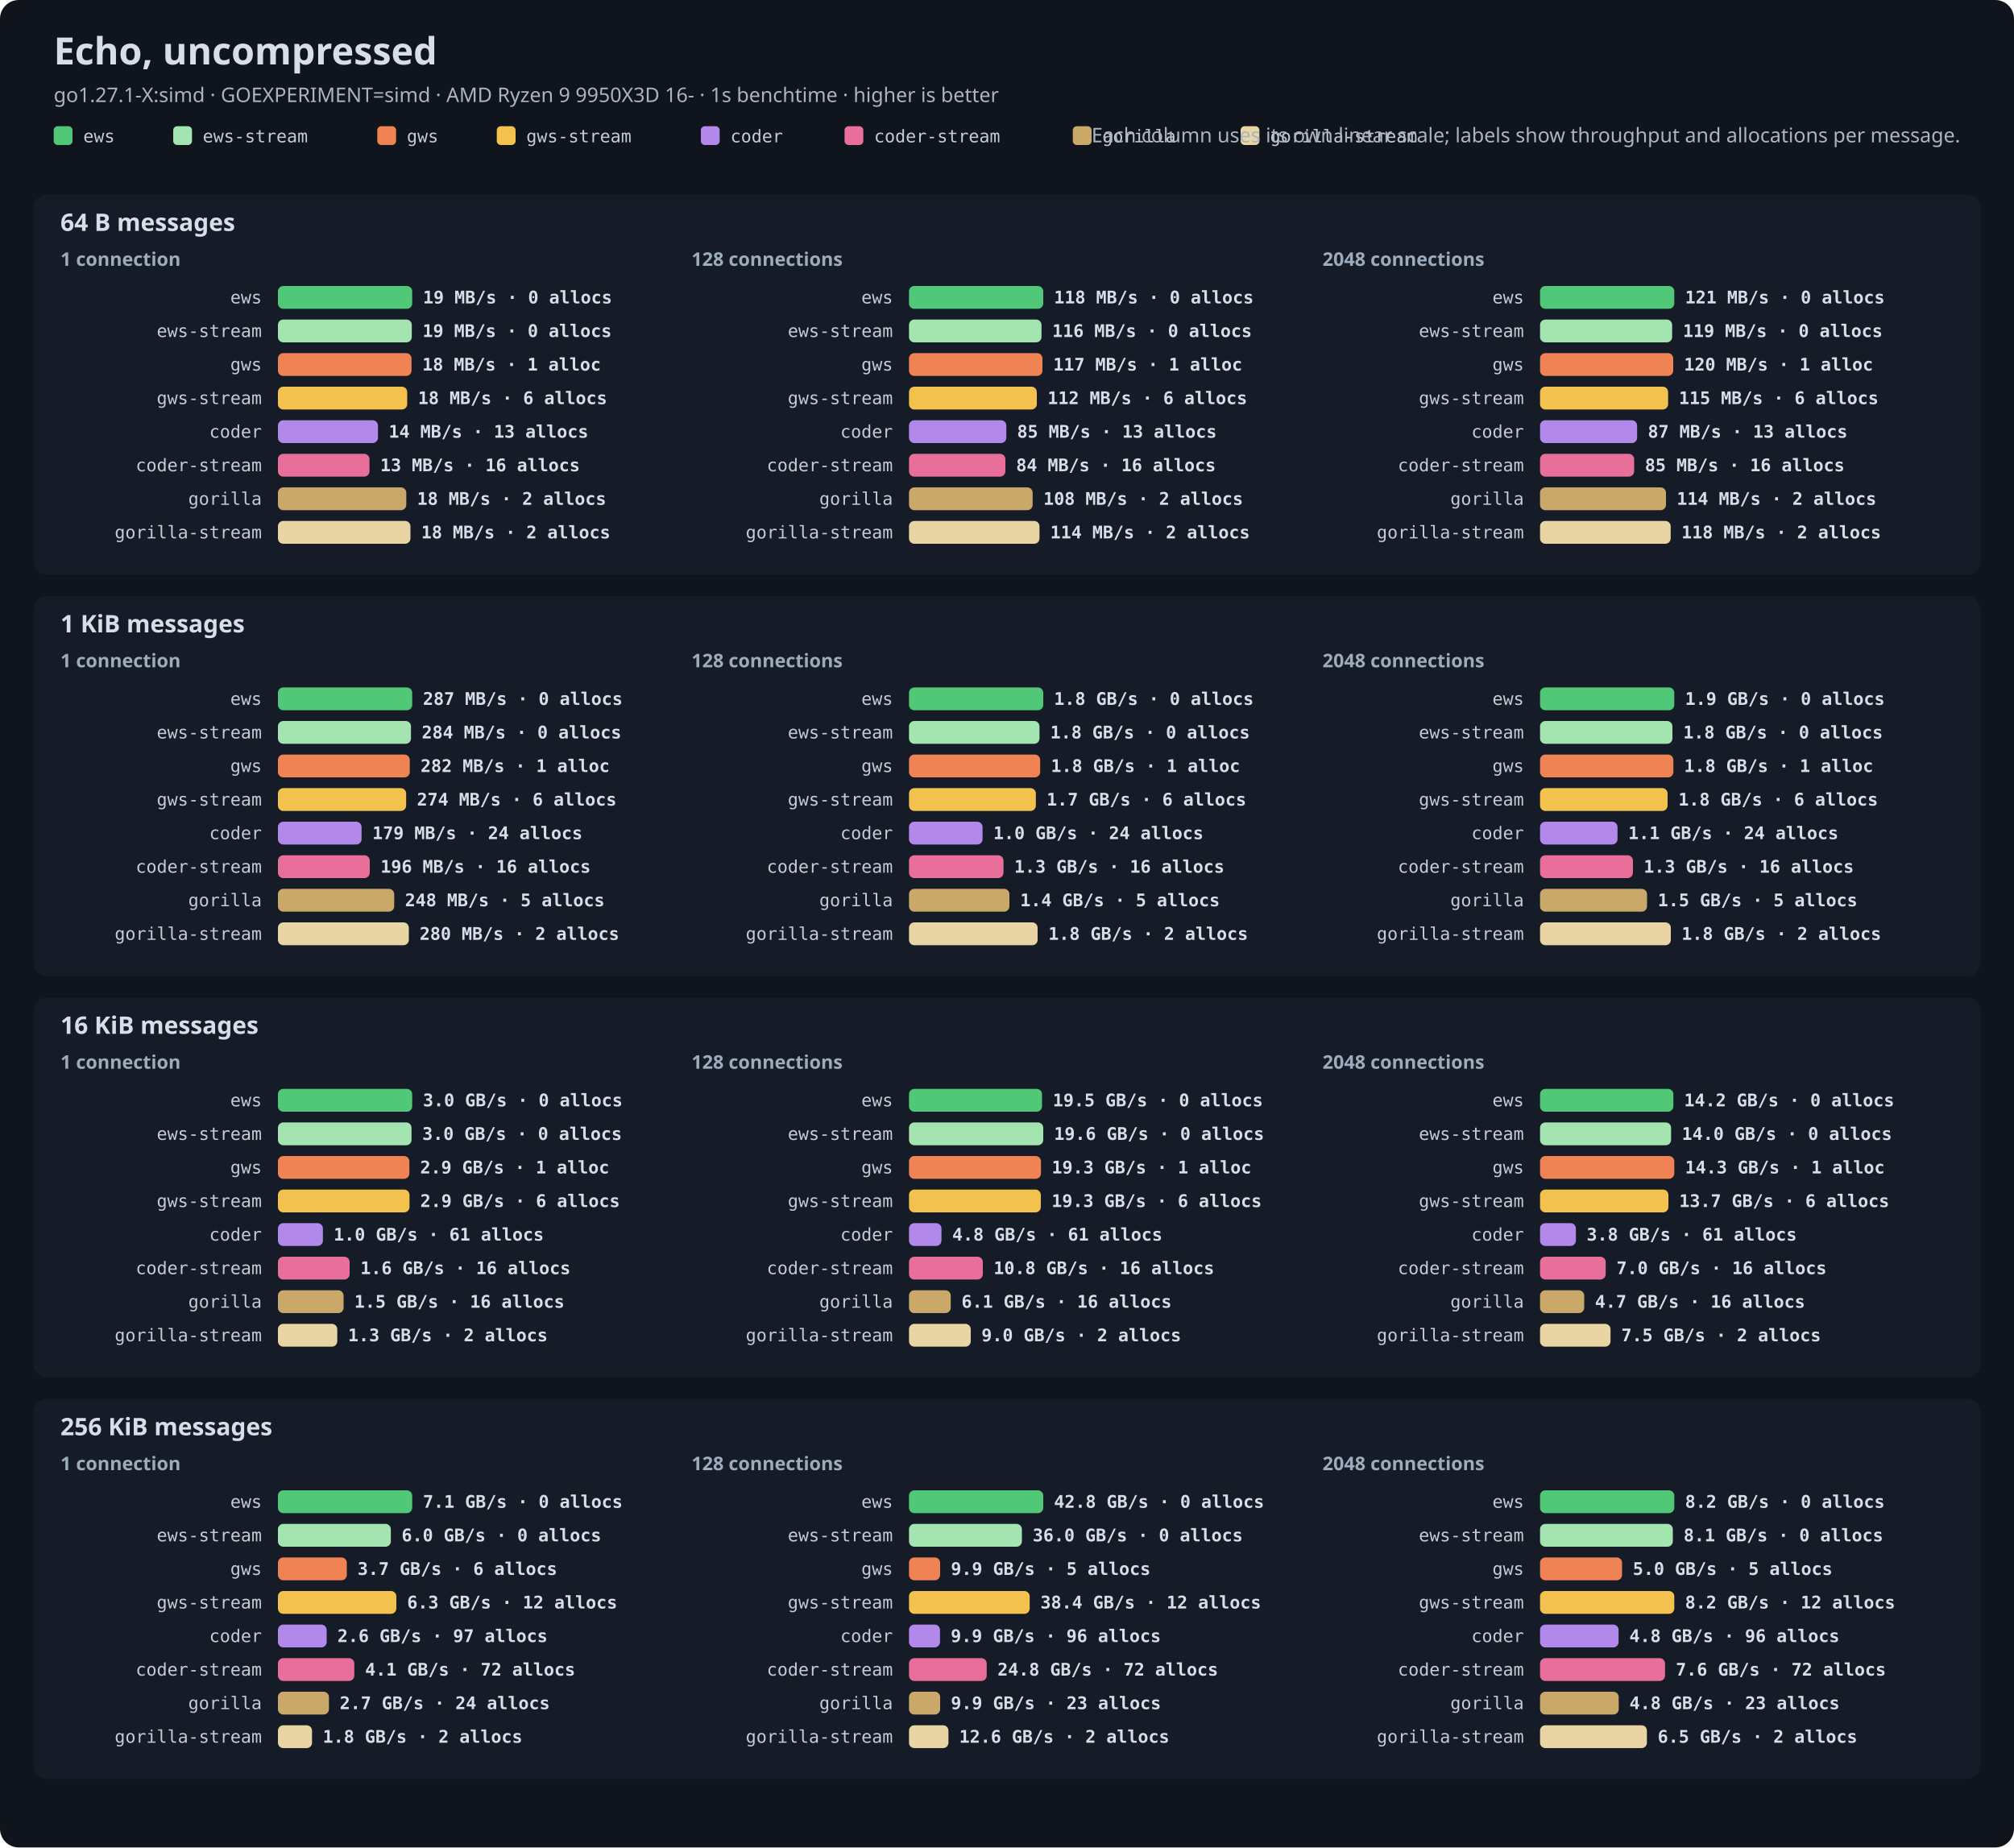
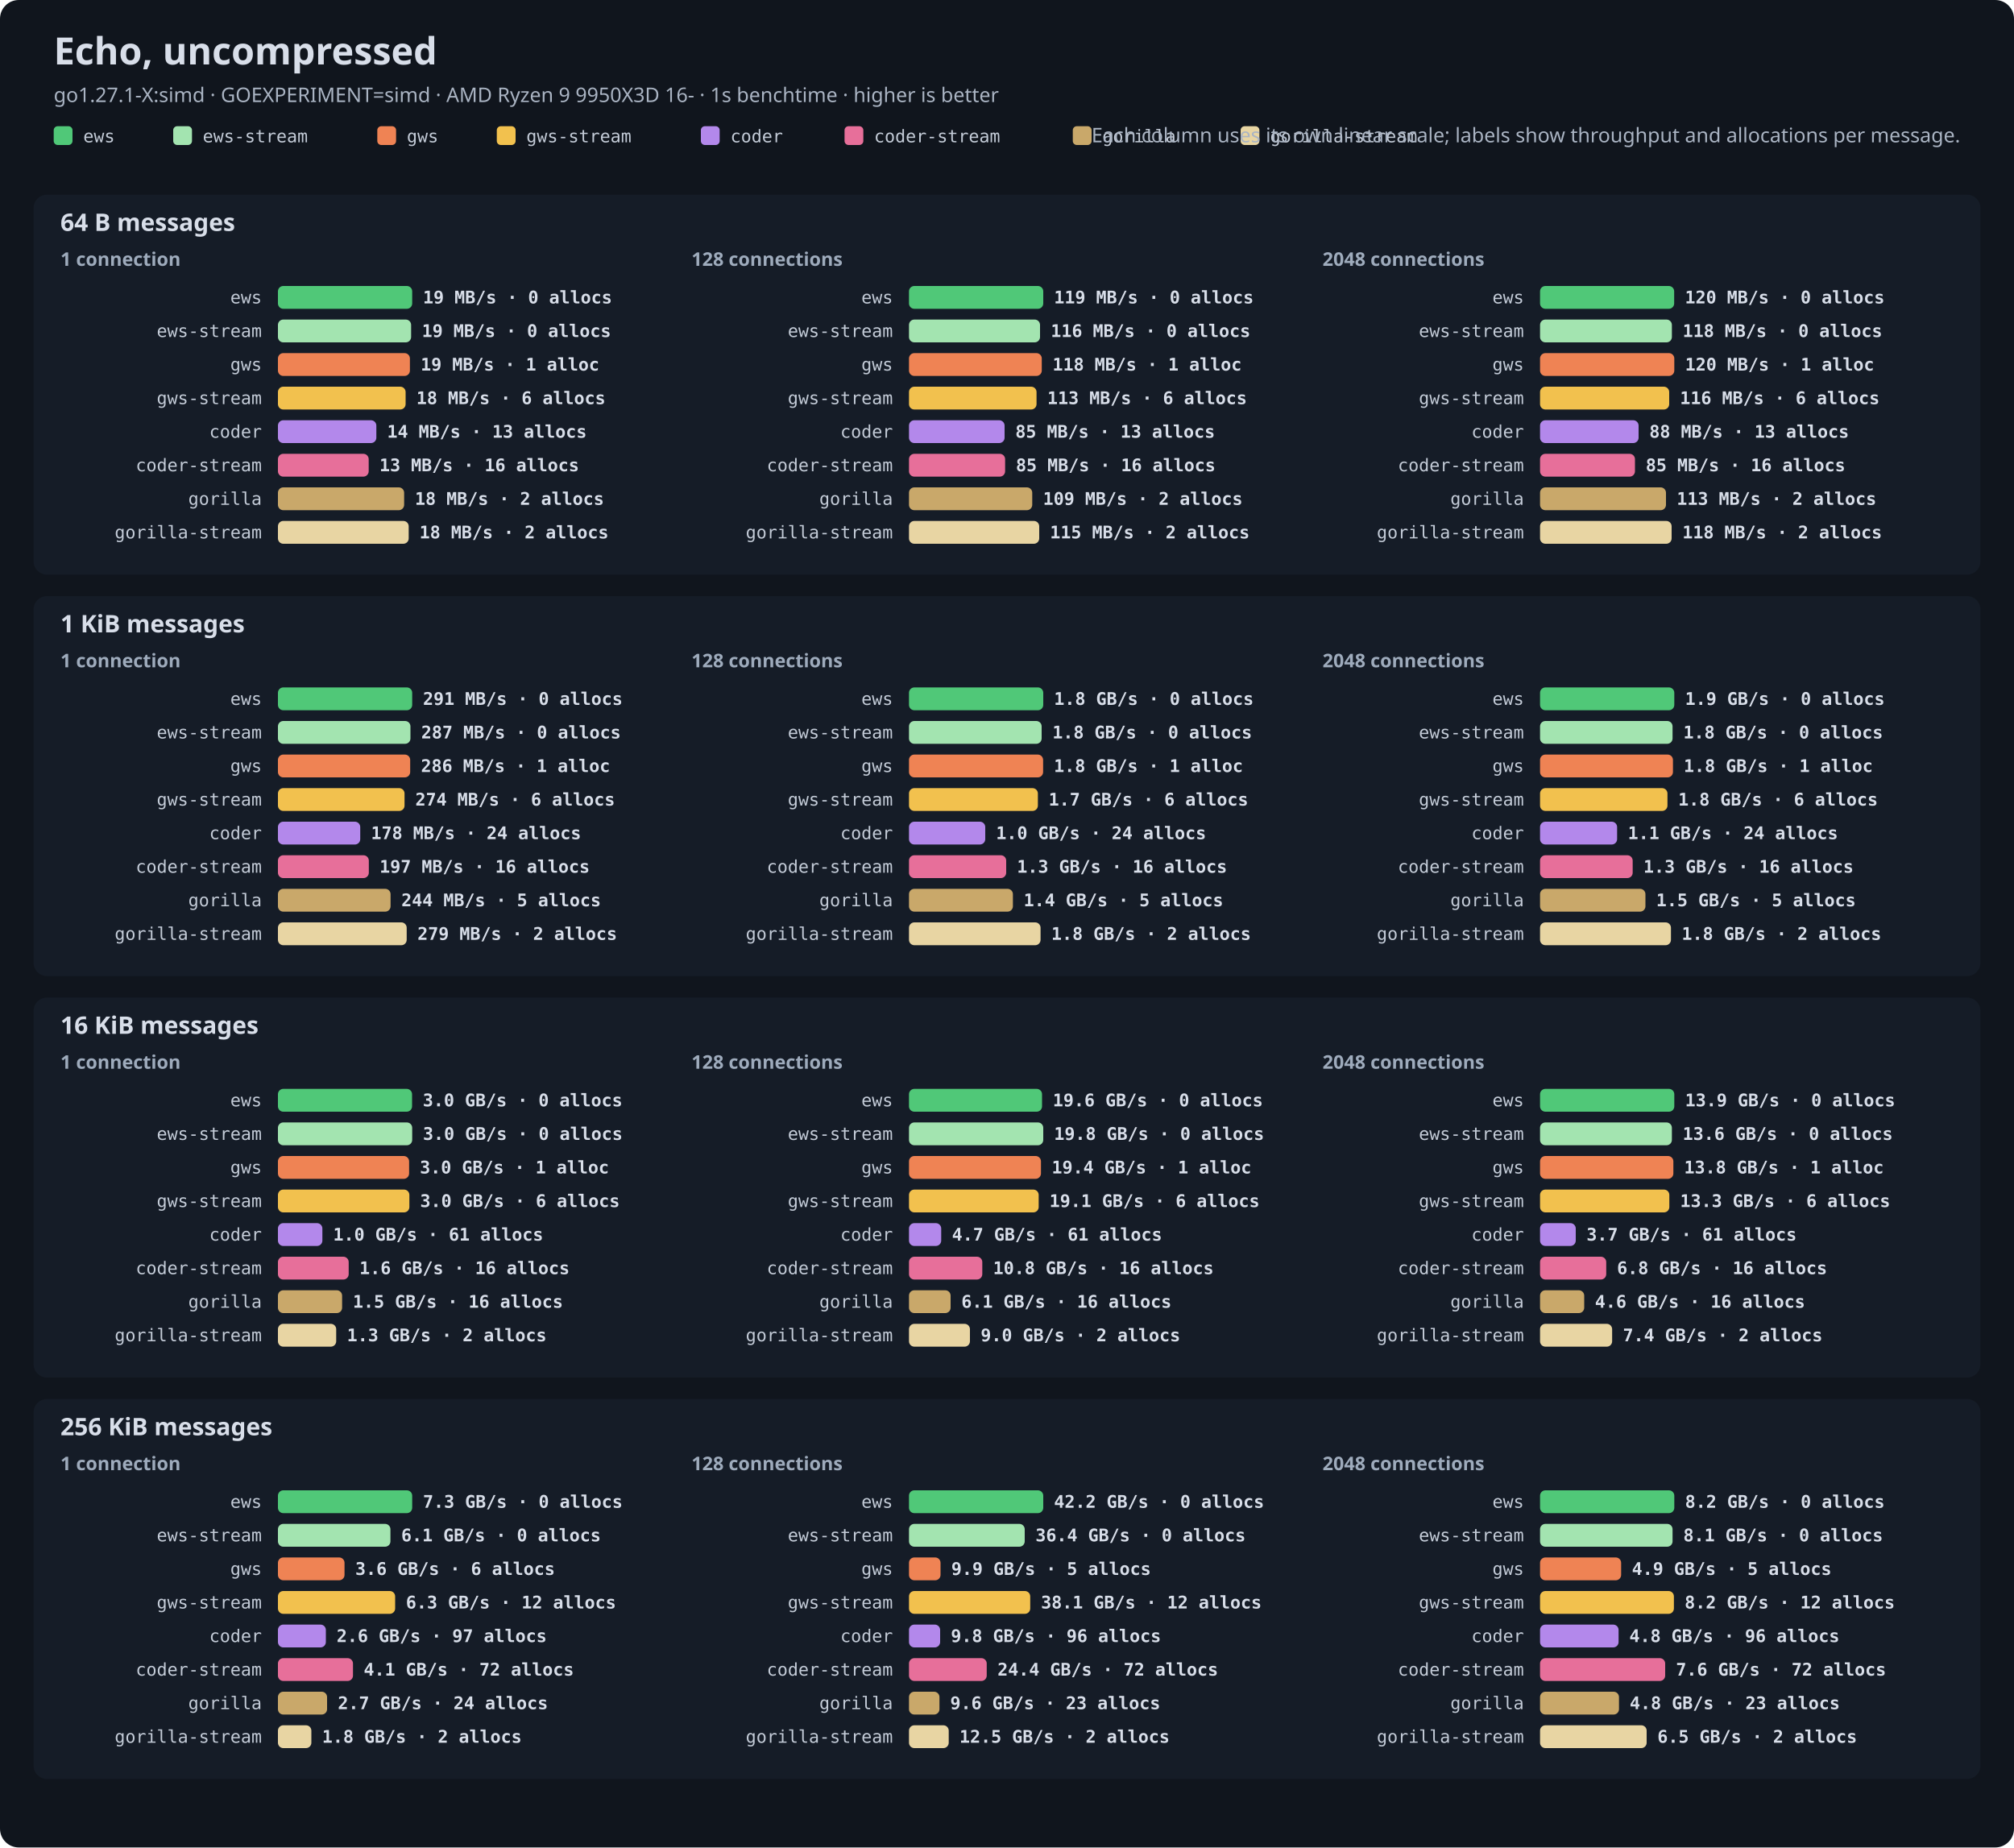
<svg xmlns="http://www.w3.org/2000/svg" width="1500" height="1376" viewBox="0 0 1500 1376" role="img" aria-labelledby="title desc">
  <style>text{font-family:ui-monospace,SFMono-Regular,Menlo,Consolas,monospace;fill:#d8dee9}.title{font-family:ui-sans-serif,system-ui,sans-serif;font-size:28px;font-weight:700}.subtitle{font-family:ui-sans-serif,system-ui,sans-serif;font-size:15px;fill:#aab4c3}.group{font-family:ui-sans-serif,system-ui,sans-serif;font-size:18px;font-weight:650}.contract{font-family:ui-sans-serif,system-ui,sans-serif;font-size:14px;font-weight:650;fill:#9eabbc}.series{font-size:13px;fill:#c4ccd8}.value{font-size:13px;font-weight:650}.panel{fill:#151c27}</style>
  <rect width="1500" height="1376" rx="14" fill="#10151d" />
  <text class="title" x="40" y="48">Echo, uncompressed</text>
  <text class="subtitle" x="40" y="76">go1.27.1-X:simd · GOEXPERIMENT=simd · AMD Ryzen 9 9950X3D 16- · 1s benchtime · higher is better</text>
  <rect x="40" y="94" width="14" height="14" rx="3" fill="#50c878" />
  <text class="series" x="62" y="106">ews</text>
  <rect x="129" y="94" width="14" height="14" rx="3" fill="#a3e4b0" />
  <text class="series" x="151" y="106">ews-stream</text>
  <rect x="281" y="94" width="14" height="14" rx="3" fill="#ef8354" />
  <text class="series" x="303" y="106">gws</text>
  <rect x="370" y="94" width="14" height="14" rx="3" fill="#f2c14e" />
  <text class="series" x="392" y="106">gws-stream</text>
  <rect x="522" y="94" width="14" height="14" rx="3" fill="#b388eb" />
  <text class="series" x="544" y="106">coder</text>
  <rect x="629" y="94" width="14" height="14" rx="3" fill="#e76f9a" />
  <text class="series" x="651" y="106">coder-stream</text>
  <rect x="799" y="94" width="14" height="14" rx="3" fill="#c9a86a" />
  <text class="series" x="821" y="106">gorilla</text>
  <rect x="924" y="94" width="14" height="14" rx="3" fill="#e8d5a3" />
  <text class="series" x="946" y="106">gorilla-stream</text>
  <text class="subtitle" x="1460" y="106" text-anchor="end">Each column uses its own linear scale; labels show throughput and allocations per message.</text>
  <g transform="translate(0,145)">
    <rect class="panel" x="25" y="0" width="1450" height="283" rx="10" />
    <text class="group" x="45" y="27">64 B messages</text>
    <text class="contract" x="45" y="53">1 connection</text>
    <text class="series" x="195" y="81" text-anchor="end">ews</text>
    <rect x="207" y="68" width="100.0" height="17" rx="4" fill="#50c878" />
    <text class="value" x="315.0" y="81">19 MB/s · 0 allocs</text>
    <text class="series" x="195" y="106" text-anchor="end">ews-stream</text>
-     <rect x="207" y="93" width="99.7" height="17" rx="4" fill="#a3e4b0" />
-     <text class="value" x="314.7" y="106">19 MB/s · 0 allocs</text>
+     <rect x="207" y="93" width="99.2" height="17" rx="4" fill="#a3e4b0" />
+     <text class="value" x="314.2" y="106">19 MB/s · 0 allocs</text>
    <text class="series" x="195" y="131" text-anchor="end">gws</text>
-     <rect x="207" y="118" width="99.5" height="17" rx="4" fill="#ef8354" />
-     <text class="value" x="314.5" y="131">18 MB/s · 1 alloc</text>
+     <rect x="207" y="118" width="98.3" height="17" rx="4" fill="#ef8354" />
+     <text class="value" x="313.3" y="131">19 MB/s · 1 alloc</text>
    <text class="series" x="195" y="156" text-anchor="end">gws-stream</text>
-     <rect x="207" y="143" width="96.3" height="17" rx="4" fill="#f2c14e" />
-     <text class="value" x="311.3" y="156">18 MB/s · 6 allocs</text>
+     <rect x="207" y="143" width="95.1" height="17" rx="4" fill="#f2c14e" />
+     <text class="value" x="310.1" y="156">18 MB/s · 6 allocs</text>
    <text class="series" x="195" y="181" text-anchor="end">coder</text>
-     <rect x="207" y="168" width="74.5" height="17" rx="4" fill="#b388eb" />
-     <text class="value" x="289.5" y="181">14 MB/s · 13 allocs</text>
+     <rect x="207" y="168" width="73.3" height="17" rx="4" fill="#b388eb" />
+     <text class="value" x="288.3" y="181">14 MB/s · 13 allocs</text>
    <text class="series" x="195" y="206" text-anchor="end">coder-stream</text>
-     <rect x="207" y="193" width="68.2" height="17" rx="4" fill="#e76f9a" />
-     <text class="value" x="283.2" y="206">13 MB/s · 16 allocs</text>
+     <rect x="207" y="193" width="67.6" height="17" rx="4" fill="#e76f9a" />
+     <text class="value" x="282.6" y="206">13 MB/s · 16 allocs</text>
    <text class="series" x="195" y="231" text-anchor="end">gorilla</text>
-     <rect x="207" y="218" width="95.6" height="17" rx="4" fill="#c9a86a" />
-     <text class="value" x="310.6" y="231">18 MB/s · 2 allocs</text>
+     <rect x="207" y="218" width="94.0" height="17" rx="4" fill="#c9a86a" />
+     <text class="value" x="309.0" y="231">18 MB/s · 2 allocs</text>
    <text class="series" x="195" y="256" text-anchor="end">gorilla-stream</text>
-     <rect x="207" y="243" width="98.7" height="17" rx="4" fill="#e8d5a3" />
-     <text class="value" x="313.7" y="256">18 MB/s · 2 allocs</text>
+     <rect x="207" y="243" width="97.4" height="17" rx="4" fill="#e8d5a3" />
+     <text class="value" x="312.4" y="256">18 MB/s · 2 allocs</text>
    <text class="contract" x="515" y="53">128 connections</text>
    <text class="series" x="665" y="81" text-anchor="end">ews</text>
    <rect x="677" y="68" width="100.0" height="17" rx="4" fill="#50c878" />
-     <text class="value" x="785.0" y="81">118 MB/s · 0 allocs</text>
+     <text class="value" x="785.0" y="81">119 MB/s · 0 allocs</text>
    <text class="series" x="665" y="106" text-anchor="end">ews-stream</text>
-     <rect x="677" y="93" width="98.7" height="17" rx="4" fill="#a3e4b0" />
-     <text class="value" x="783.7" y="106">116 MB/s · 0 allocs</text>
+     <rect x="677" y="93" width="97.6" height="17" rx="4" fill="#a3e4b0" />
+     <text class="value" x="782.6" y="106">116 MB/s · 0 allocs</text>
    <text class="series" x="665" y="131" text-anchor="end">gws</text>
-     <rect x="677" y="118" width="99.4" height="17" rx="4" fill="#ef8354" />
-     <text class="value" x="784.4" y="131">117 MB/s · 1 alloc</text>
+     <rect x="677" y="118" width="98.9" height="17" rx="4" fill="#ef8354" />
+     <text class="value" x="783.9" y="131">118 MB/s · 1 alloc</text>
    <text class="series" x="665" y="156" text-anchor="end">gws-stream</text>
-     <rect x="677" y="143" width="95.2" height="17" rx="4" fill="#f2c14e" />
-     <text class="value" x="780.2" y="156">112 MB/s · 6 allocs</text>
+     <rect x="677" y="143" width="95.0" height="17" rx="4" fill="#f2c14e" />
+     <text class="value" x="780.0" y="156">113 MB/s · 6 allocs</text>
    <text class="series" x="665" y="181" text-anchor="end">coder</text>
-     <rect x="677" y="168" width="72.5" height="17" rx="4" fill="#b388eb" />
-     <text class="value" x="757.5" y="181">85 MB/s · 13 allocs</text>
+     <rect x="677" y="168" width="71.2" height="17" rx="4" fill="#b388eb" />
+     <text class="value" x="756.2" y="181">85 MB/s · 13 allocs</text>
    <text class="series" x="665" y="206" text-anchor="end">coder-stream</text>
-     <rect x="677" y="193" width="71.8" height="17" rx="4" fill="#e76f9a" />
-     <text class="value" x="756.8" y="206">84 MB/s · 16 allocs</text>
+     <rect x="677" y="193" width="71.6" height="17" rx="4" fill="#e76f9a" />
+     <text class="value" x="756.6" y="206">85 MB/s · 16 allocs</text>
    <text class="series" x="665" y="231" text-anchor="end">gorilla</text>
-     <rect x="677" y="218" width="92.1" height="17" rx="4" fill="#c9a86a" />
-     <text class="value" x="777.1" y="231">108 MB/s · 2 allocs</text>
+     <rect x="677" y="218" width="91.8" height="17" rx="4" fill="#c9a86a" />
+     <text class="value" x="776.8" y="231">109 MB/s · 2 allocs</text>
    <text class="series" x="665" y="256" text-anchor="end">gorilla-stream</text>
-     <rect x="677" y="243" width="97.2" height="17" rx="4" fill="#e8d5a3" />
-     <text class="value" x="782.2" y="256">114 MB/s · 2 allocs</text>
+     <rect x="677" y="243" width="97.0" height="17" rx="4" fill="#e8d5a3" />
+     <text class="value" x="782.0" y="256">115 MB/s · 2 allocs</text>
    <text class="contract" x="985" y="53">2048 connections</text>
    <text class="series" x="1135" y="81" text-anchor="end">ews</text>
-     <rect x="1147" y="68" width="100.0" height="17" rx="4" fill="#50c878" />
-     <text class="value" x="1255.0" y="81">121 MB/s · 0 allocs</text>
+     <rect x="1147" y="68" width="99.9" height="17" rx="4" fill="#50c878" />
+     <text class="value" x="1254.9" y="81">120 MB/s · 0 allocs</text>
    <text class="series" x="1135" y="106" text-anchor="end">ews-stream</text>
-     <rect x="1147" y="93" width="98.4" height="17" rx="4" fill="#a3e4b0" />
-     <text class="value" x="1253.4" y="106">119 MB/s · 0 allocs</text>
+     <rect x="1147" y="93" width="98.2" height="17" rx="4" fill="#a3e4b0" />
+     <text class="value" x="1253.2" y="106">118 MB/s · 0 allocs</text>
    <text class="series" x="1135" y="131" text-anchor="end">gws</text>
-     <rect x="1147" y="118" width="99.2" height="17" rx="4" fill="#ef8354" />
-     <text class="value" x="1254.2" y="131">120 MB/s · 1 alloc</text>
+     <rect x="1147" y="118" width="100.0" height="17" rx="4" fill="#ef8354" />
+     <text class="value" x="1255.0" y="131">120 MB/s · 1 alloc</text>
    <text class="series" x="1135" y="156" text-anchor="end">gws-stream</text>
-     <rect x="1147" y="143" width="95.4" height="17" rx="4" fill="#f2c14e" />
-     <text class="value" x="1250.4" y="156">115 MB/s · 6 allocs</text>
+     <rect x="1147" y="143" width="96.2" height="17" rx="4" fill="#f2c14e" />
+     <text class="value" x="1251.2" y="156">116 MB/s · 6 allocs</text>
    <text class="series" x="1135" y="181" text-anchor="end">coder</text>
-     <rect x="1147" y="168" width="72.3" height="17" rx="4" fill="#b388eb" />
-     <text class="value" x="1227.3" y="181">87 MB/s · 13 allocs</text>
+     <rect x="1147" y="168" width="73.4" height="17" rx="4" fill="#b388eb" />
+     <text class="value" x="1228.4" y="181">88 MB/s · 13 allocs</text>
    <text class="series" x="1135" y="206" text-anchor="end">coder-stream</text>
-     <rect x="1147" y="193" width="70.1" height="17" rx="4" fill="#e76f9a" />
-     <text class="value" x="1225.1" y="206">85 MB/s · 16 allocs</text>
+     <rect x="1147" y="193" width="70.7" height="17" rx="4" fill="#e76f9a" />
+     <text class="value" x="1225.7" y="206">85 MB/s · 16 allocs</text>
    <text class="series" x="1135" y="231" text-anchor="end">gorilla</text>
    <rect x="1147" y="218" width="93.8" height="17" rx="4" fill="#c9a86a" />
-     <text class="value" x="1248.8" y="231">114 MB/s · 2 allocs</text>
+     <text class="value" x="1248.8" y="231">113 MB/s · 2 allocs</text>
    <text class="series" x="1135" y="256" text-anchor="end">gorilla-stream</text>
-     <rect x="1147" y="243" width="97.3" height="17" rx="4" fill="#e8d5a3" />
-     <text class="value" x="1252.3" y="256">118 MB/s · 2 allocs</text>
+     <rect x="1147" y="243" width="98.0" height="17" rx="4" fill="#e8d5a3" />
+     <text class="value" x="1253.0" y="256">118 MB/s · 2 allocs</text>
  </g>
  <g transform="translate(0,444)">
    <rect class="panel" x="25" y="0" width="1450" height="283" rx="10" />
    <text class="group" x="45" y="27">1 KiB messages</text>
    <text class="contract" x="45" y="53">1 connection</text>
    <text class="series" x="195" y="81" text-anchor="end">ews</text>
    <rect x="207" y="68" width="100.0" height="17" rx="4" fill="#50c878" />
-     <text class="value" x="315.0" y="81">287 MB/s · 0 allocs</text>
+     <text class="value" x="315.0" y="81">291 MB/s · 0 allocs</text>
    <text class="series" x="195" y="106" text-anchor="end">ews-stream</text>
-     <rect x="207" y="93" width="99.1" height="17" rx="4" fill="#a3e4b0" />
-     <text class="value" x="314.1" y="106">284 MB/s · 0 allocs</text>
+     <rect x="207" y="93" width="98.7" height="17" rx="4" fill="#a3e4b0" />
+     <text class="value" x="313.7" y="106">287 MB/s · 0 allocs</text>
    <text class="series" x="195" y="131" text-anchor="end">gws</text>
-     <rect x="207" y="118" width="98.2" height="17" rx="4" fill="#ef8354" />
-     <text class="value" x="313.2" y="131">282 MB/s · 1 alloc</text>
+     <rect x="207" y="118" width="98.5" height="17" rx="4" fill="#ef8354" />
+     <text class="value" x="313.5" y="131">286 MB/s · 1 alloc</text>
    <text class="series" x="195" y="156" text-anchor="end">gws-stream</text>
-     <rect x="207" y="143" width="95.5" height="17" rx="4" fill="#f2c14e" />
-     <text class="value" x="310.5" y="156">274 MB/s · 6 allocs</text>
+     <rect x="207" y="143" width="94.3" height="17" rx="4" fill="#f2c14e" />
+     <text class="value" x="309.3" y="156">274 MB/s · 6 allocs</text>
    <text class="series" x="195" y="181" text-anchor="end">coder</text>
-     <rect x="207" y="168" width="62.3" height="17" rx="4" fill="#b388eb" />
-     <text class="value" x="277.3" y="181">179 MB/s · 24 allocs</text>
+     <rect x="207" y="168" width="61.3" height="17" rx="4" fill="#b388eb" />
+     <text class="value" x="276.3" y="181">178 MB/s · 24 allocs</text>
    <text class="series" x="195" y="206" text-anchor="end">coder-stream</text>
-     <rect x="207" y="193" width="68.4" height="17" rx="4" fill="#e76f9a" />
-     <text class="value" x="283.4" y="206">196 MB/s · 16 allocs</text>
+     <rect x="207" y="193" width="67.7" height="17" rx="4" fill="#e76f9a" />
+     <text class="value" x="282.7" y="206">197 MB/s · 16 allocs</text>
    <text class="series" x="195" y="231" text-anchor="end">gorilla</text>
-     <rect x="207" y="218" width="86.6" height="17" rx="4" fill="#c9a86a" />
-     <text class="value" x="301.6" y="231">248 MB/s · 5 allocs</text>
+     <rect x="207" y="218" width="83.9" height="17" rx="4" fill="#c9a86a" />
+     <text class="value" x="298.9" y="231">244 MB/s · 5 allocs</text>
    <text class="series" x="195" y="256" text-anchor="end">gorilla-stream</text>
-     <rect x="207" y="243" width="97.5" height="17" rx="4" fill="#e8d5a3" />
-     <text class="value" x="312.5" y="256">280 MB/s · 2 allocs</text>
+     <rect x="207" y="243" width="95.9" height="17" rx="4" fill="#e8d5a3" />
+     <text class="value" x="310.9" y="256">279 MB/s · 2 allocs</text>
    <text class="contract" x="515" y="53">128 connections</text>
    <text class="series" x="665" y="81" text-anchor="end">ews</text>
    <rect x="677" y="68" width="100.0" height="17" rx="4" fill="#50c878" />
    <text class="value" x="785.0" y="81">1.8 GB/s · 0 allocs</text>
    <text class="series" x="665" y="106" text-anchor="end">ews-stream</text>
-     <rect x="677" y="93" width="97.2" height="17" rx="4" fill="#a3e4b0" />
-     <text class="value" x="782.2" y="106">1.8 GB/s · 0 allocs</text>
+     <rect x="677" y="93" width="98.8" height="17" rx="4" fill="#a3e4b0" />
+     <text class="value" x="783.8" y="106">1.8 GB/s · 0 allocs</text>
    <text class="series" x="665" y="131" text-anchor="end">gws</text>
-     <rect x="677" y="118" width="97.7" height="17" rx="4" fill="#ef8354" />
-     <text class="value" x="782.7" y="131">1.8 GB/s · 1 alloc</text>
+     <rect x="677" y="118" width="99.9" height="17" rx="4" fill="#ef8354" />
+     <text class="value" x="784.9" y="131">1.8 GB/s · 1 alloc</text>
    <text class="series" x="665" y="156" text-anchor="end">gws-stream</text>
-     <rect x="677" y="143" width="94.5" height="17" rx="4" fill="#f2c14e" />
-     <text class="value" x="779.5" y="156">1.7 GB/s · 6 allocs</text>
+     <rect x="677" y="143" width="96.0" height="17" rx="4" fill="#f2c14e" />
+     <text class="value" x="781.0" y="156">1.7 GB/s · 6 allocs</text>
    <text class="series" x="665" y="181" text-anchor="end">coder</text>
-     <rect x="677" y="168" width="54.8" height="17" rx="4" fill="#b388eb" />
-     <text class="value" x="739.8" y="181">1.0 GB/s · 24 allocs</text>
+     <rect x="677" y="168" width="56.8" height="17" rx="4" fill="#b388eb" />
+     <text class="value" x="741.8" y="181">1.0 GB/s · 24 allocs</text>
    <text class="series" x="665" y="206" text-anchor="end">coder-stream</text>
-     <rect x="677" y="193" width="70.4" height="17" rx="4" fill="#e76f9a" />
-     <text class="value" x="755.4" y="206">1.3 GB/s · 16 allocs</text>
+     <rect x="677" y="193" width="72.4" height="17" rx="4" fill="#e76f9a" />
+     <text class="value" x="757.4" y="206">1.3 GB/s · 16 allocs</text>
    <text class="series" x="665" y="231" text-anchor="end">gorilla</text>
-     <rect x="677" y="218" width="74.8" height="17" rx="4" fill="#c9a86a" />
-     <text class="value" x="759.8" y="231">1.4 GB/s · 5 allocs</text>
+     <rect x="677" y="218" width="77.4" height="17" rx="4" fill="#c9a86a" />
+     <text class="value" x="762.4" y="231">1.4 GB/s · 5 allocs</text>
    <text class="series" x="665" y="256" text-anchor="end">gorilla-stream</text>
-     <rect x="677" y="243" width="95.8" height="17" rx="4" fill="#e8d5a3" />
-     <text class="value" x="780.8" y="256">1.8 GB/s · 2 allocs</text>
+     <rect x="677" y="243" width="98.0" height="17" rx="4" fill="#e8d5a3" />
+     <text class="value" x="783.0" y="256">1.8 GB/s · 2 allocs</text>
    <text class="contract" x="985" y="53">2048 connections</text>
    <text class="series" x="1135" y="81" text-anchor="end">ews</text>
    <rect x="1147" y="68" width="100.0" height="17" rx="4" fill="#50c878" />
    <text class="value" x="1255.0" y="81">1.9 GB/s · 0 allocs</text>
    <text class="series" x="1135" y="106" text-anchor="end">ews-stream</text>
-     <rect x="1147" y="93" width="98.6" height="17" rx="4" fill="#a3e4b0" />
-     <text class="value" x="1253.6" y="106">1.8 GB/s · 0 allocs</text>
+     <rect x="1147" y="93" width="98.7" height="17" rx="4" fill="#a3e4b0" />
+     <text class="value" x="1253.7" y="106">1.8 GB/s · 0 allocs</text>
    <text class="series" x="1135" y="131" text-anchor="end">gws</text>
-     <rect x="1147" y="118" width="99.3" height="17" rx="4" fill="#ef8354" />
-     <text class="value" x="1254.3" y="131">1.8 GB/s · 1 alloc</text>
+     <rect x="1147" y="118" width="99.0" height="17" rx="4" fill="#ef8354" />
+     <text class="value" x="1254.0" y="131">1.8 GB/s · 1 alloc</text>
    <text class="series" x="1135" y="156" text-anchor="end">gws-stream</text>
-     <rect x="1147" y="143" width="95.0" height="17" rx="4" fill="#f2c14e" />
-     <text class="value" x="1250.0" y="156">1.8 GB/s · 6 allocs</text>
+     <rect x="1147" y="143" width="94.9" height="17" rx="4" fill="#f2c14e" />
+     <text class="value" x="1249.9" y="156">1.8 GB/s · 6 allocs</text>
    <text class="series" x="1135" y="181" text-anchor="end">coder</text>
-     <rect x="1147" y="168" width="57.7" height="17" rx="4" fill="#b388eb" />
-     <text class="value" x="1212.7" y="181">1.1 GB/s · 24 allocs</text>
+     <rect x="1147" y="168" width="57.4" height="17" rx="4" fill="#b388eb" />
+     <text class="value" x="1212.4" y="181">1.1 GB/s · 24 allocs</text>
    <text class="series" x="1135" y="206" text-anchor="end">coder-stream</text>
-     <rect x="1147" y="193" width="69.2" height="17" rx="4" fill="#e76f9a" />
-     <text class="value" x="1224.2" y="206">1.3 GB/s · 16 allocs</text>
+     <rect x="1147" y="193" width="69.0" height="17" rx="4" fill="#e76f9a" />
+     <text class="value" x="1224.0" y="206">1.3 GB/s · 16 allocs</text>
    <text class="series" x="1135" y="231" text-anchor="end">gorilla</text>
-     <rect x="1147" y="218" width="79.7" height="17" rx="4" fill="#c9a86a" />
-     <text class="value" x="1234.7" y="231">1.5 GB/s · 5 allocs</text>
+     <rect x="1147" y="218" width="78.5" height="17" rx="4" fill="#c9a86a" />
+     <text class="value" x="1233.5" y="231">1.5 GB/s · 5 allocs</text>
    <text class="series" x="1135" y="256" text-anchor="end">gorilla-stream</text>
-     <rect x="1147" y="243" width="97.4" height="17" rx="4" fill="#e8d5a3" />
-     <text class="value" x="1252.4" y="256">1.8 GB/s · 2 allocs</text>
+     <rect x="1147" y="243" width="97.5" height="17" rx="4" fill="#e8d5a3" />
+     <text class="value" x="1252.5" y="256">1.8 GB/s · 2 allocs</text>
  </g>
  <g transform="translate(0,743)">
    <rect class="panel" x="25" y="0" width="1450" height="283" rx="10" />
    <text class="group" x="45" y="27">16 KiB messages</text>
    <text class="contract" x="45" y="53">1 connection</text>
    <text class="series" x="195" y="81" text-anchor="end">ews</text>
-     <rect x="207" y="68" width="100.0" height="17" rx="4" fill="#50c878" />
-     <text class="value" x="315.0" y="81">3.0 GB/s · 0 allocs</text>
+     <rect x="207" y="68" width="99.9" height="17" rx="4" fill="#50c878" />
+     <text class="value" x="314.9" y="81">3.0 GB/s · 0 allocs</text>
    <text class="series" x="195" y="106" text-anchor="end">ews-stream</text>
-     <rect x="207" y="93" width="99.5" height="17" rx="4" fill="#a3e4b0" />
-     <text class="value" x="314.5" y="106">3.0 GB/s · 0 allocs</text>
+     <rect x="207" y="93" width="100.0" height="17" rx="4" fill="#a3e4b0" />
+     <text class="value" x="315.0" y="106">3.0 GB/s · 0 allocs</text>
    <text class="series" x="195" y="131" text-anchor="end">gws</text>
-     <rect x="207" y="118" width="97.9" height="17" rx="4" fill="#ef8354" />
-     <text class="value" x="312.9" y="131">2.9 GB/s · 1 alloc</text>
+     <rect x="207" y="118" width="97.7" height="17" rx="4" fill="#ef8354" />
+     <text class="value" x="312.7" y="131">3.0 GB/s · 1 alloc</text>
    <text class="series" x="195" y="156" text-anchor="end">gws-stream</text>
-     <rect x="207" y="143" width="98.0" height="17" rx="4" fill="#f2c14e" />
-     <text class="value" x="313.0" y="156">2.9 GB/s · 6 allocs</text>
+     <rect x="207" y="143" width="97.9" height="17" rx="4" fill="#f2c14e" />
+     <text class="value" x="312.9" y="156">3.0 GB/s · 6 allocs</text>
    <text class="series" x="195" y="181" text-anchor="end">coder</text>
-     <rect x="207" y="168" width="33.5" height="17" rx="4" fill="#b388eb" />
-     <text class="value" x="248.5" y="181">1.0 GB/s · 61 allocs</text>
+     <rect x="207" y="168" width="33.1" height="17" rx="4" fill="#b388eb" />
+     <text class="value" x="248.1" y="181">1.0 GB/s · 61 allocs</text>
    <text class="series" x="195" y="206" text-anchor="end">coder-stream</text>
-     <rect x="207" y="193" width="53.4" height="17" rx="4" fill="#e76f9a" />
-     <text class="value" x="268.4" y="206">1.6 GB/s · 16 allocs</text>
+     <rect x="207" y="193" width="52.7" height="17" rx="4" fill="#e76f9a" />
+     <text class="value" x="267.7" y="206">1.6 GB/s · 16 allocs</text>
    <text class="series" x="195" y="231" text-anchor="end">gorilla</text>
-     <rect x="207" y="218" width="48.9" height="17" rx="4" fill="#c9a86a" />
-     <text class="value" x="263.9" y="231">1.5 GB/s · 16 allocs</text>
+     <rect x="207" y="218" width="47.8" height="17" rx="4" fill="#c9a86a" />
+     <text class="value" x="262.8" y="231">1.5 GB/s · 16 allocs</text>
    <text class="series" x="195" y="256" text-anchor="end">gorilla-stream</text>
-     <rect x="207" y="243" width="44.2" height="17" rx="4" fill="#e8d5a3" />
-     <text class="value" x="259.2" y="256">1.3 GB/s · 2 allocs</text>
+     <rect x="207" y="243" width="43.4" height="17" rx="4" fill="#e8d5a3" />
+     <text class="value" x="258.4" y="256">1.3 GB/s · 2 allocs</text>
    <text class="contract" x="515" y="53">128 connections</text>
    <text class="series" x="665" y="81" text-anchor="end">ews</text>
    <rect x="677" y="68" width="99.1" height="17" rx="4" fill="#50c878" />
-     <text class="value" x="784.1" y="81">19.5 GB/s · 0 allocs</text>
+     <text class="value" x="784.1" y="81">19.6 GB/s · 0 allocs</text>
    <text class="series" x="665" y="106" text-anchor="end">ews-stream</text>
    <rect x="677" y="93" width="100.0" height="17" rx="4" fill="#a3e4b0" />
-     <text class="value" x="785.0" y="106">19.6 GB/s · 0 allocs</text>
+     <text class="value" x="785.0" y="106">19.8 GB/s · 0 allocs</text>
    <text class="series" x="665" y="131" text-anchor="end">gws</text>
    <rect x="677" y="118" width="98.3" height="17" rx="4" fill="#ef8354" />
-     <text class="value" x="783.3" y="131">19.3 GB/s · 1 alloc</text>
+     <text class="value" x="783.3" y="131">19.4 GB/s · 1 alloc</text>
    <text class="series" x="665" y="156" text-anchor="end">gws-stream</text>
-     <rect x="677" y="143" width="98.2" height="17" rx="4" fill="#f2c14e" />
-     <text class="value" x="783.2" y="156">19.3 GB/s · 6 allocs</text>
+     <rect x="677" y="143" width="96.6" height="17" rx="4" fill="#f2c14e" />
+     <text class="value" x="781.6" y="156">19.1 GB/s · 6 allocs</text>
    <text class="series" x="665" y="181" text-anchor="end">coder</text>
-     <rect x="677" y="168" width="24.2" height="17" rx="4" fill="#b388eb" />
-     <text class="value" x="709.2" y="181">4.8 GB/s · 61 allocs</text>
+     <rect x="677" y="168" width="24.0" height="17" rx="4" fill="#b388eb" />
+     <text class="value" x="709.0" y="181">4.7 GB/s · 61 allocs</text>
    <text class="series" x="665" y="206" text-anchor="end">coder-stream</text>
-     <rect x="677" y="193" width="55.0" height="17" rx="4" fill="#e76f9a" />
-     <text class="value" x="740.0" y="206">10.8 GB/s · 16 allocs</text>
+     <rect x="677" y="193" width="54.6" height="17" rx="4" fill="#e76f9a" />
+     <text class="value" x="739.6" y="206">10.8 GB/s · 16 allocs</text>
    <text class="series" x="665" y="231" text-anchor="end">gorilla</text>
-     <rect x="677" y="218" width="31.1" height="17" rx="4" fill="#c9a86a" />
-     <text class="value" x="716.1" y="231">6.1 GB/s · 16 allocs</text>
+     <rect x="677" y="218" width="31.0" height="17" rx="4" fill="#c9a86a" />
+     <text class="value" x="716.0" y="231">6.1 GB/s · 16 allocs</text>
    <text class="series" x="665" y="256" text-anchor="end">gorilla-stream</text>
-     <rect x="677" y="243" width="46.0" height="17" rx="4" fill="#e8d5a3" />
-     <text class="value" x="731.0" y="256">9.0 GB/s · 2 allocs</text>
+     <rect x="677" y="243" width="45.4" height="17" rx="4" fill="#e8d5a3" />
+     <text class="value" x="730.4" y="256">9.0 GB/s · 2 allocs</text>
    <text class="contract" x="985" y="53">2048 connections</text>
    <text class="series" x="1135" y="81" text-anchor="end">ews</text>
-     <rect x="1147" y="68" width="99.3" height="17" rx="4" fill="#50c878" />
-     <text class="value" x="1254.3" y="81">14.2 GB/s · 0 allocs</text>
+     <rect x="1147" y="68" width="100.0" height="17" rx="4" fill="#50c878" />
+     <text class="value" x="1255.0" y="81">13.9 GB/s · 0 allocs</text>
    <text class="series" x="1135" y="106" text-anchor="end">ews-stream</text>
-     <rect x="1147" y="93" width="97.6" height="17" rx="4" fill="#a3e4b0" />
-     <text class="value" x="1252.6" y="106">14.0 GB/s · 0 allocs</text>
+     <rect x="1147" y="93" width="98.2" height="17" rx="4" fill="#a3e4b0" />
+     <text class="value" x="1253.2" y="106">13.6 GB/s · 0 allocs</text>
    <text class="series" x="1135" y="131" text-anchor="end">gws</text>
-     <rect x="1147" y="118" width="100.0" height="17" rx="4" fill="#ef8354" />
-     <text class="value" x="1255.0" y="131">14.3 GB/s · 1 alloc</text>
+     <rect x="1147" y="118" width="99.3" height="17" rx="4" fill="#ef8354" />
+     <text class="value" x="1254.3" y="131">13.8 GB/s · 1 alloc</text>
    <text class="series" x="1135" y="156" text-anchor="end">gws-stream</text>
-     <rect x="1147" y="143" width="95.6" height="17" rx="4" fill="#f2c14e" />
-     <text class="value" x="1250.6" y="156">13.7 GB/s · 6 allocs</text>
+     <rect x="1147" y="143" width="96.3" height="17" rx="4" fill="#f2c14e" />
+     <text class="value" x="1251.3" y="156">13.3 GB/s · 6 allocs</text>
    <text class="series" x="1135" y="181" text-anchor="end">coder</text>
-     <rect x="1147" y="168" width="26.7" height="17" rx="4" fill="#b388eb" />
-     <text class="value" x="1181.7" y="181">3.8 GB/s · 61 allocs</text>
+     <rect x="1147" y="168" width="26.6" height="17" rx="4" fill="#b388eb" />
+     <text class="value" x="1181.6" y="181">3.7 GB/s · 61 allocs</text>
    <text class="series" x="1135" y="206" text-anchor="end">coder-stream</text>
-     <rect x="1147" y="193" width="48.9" height="17" rx="4" fill="#e76f9a" />
-     <text class="value" x="1203.9" y="206">7.0 GB/s · 16 allocs</text>
+     <rect x="1147" y="193" width="49.3" height="17" rx="4" fill="#e76f9a" />
+     <text class="value" x="1204.3" y="206">6.8 GB/s · 16 allocs</text>
    <text class="series" x="1135" y="231" text-anchor="end">gorilla</text>
    <rect x="1147" y="218" width="32.9" height="17" rx="4" fill="#c9a86a" />
-     <text class="value" x="1187.9" y="231">4.7 GB/s · 16 allocs</text>
+     <text class="value" x="1187.9" y="231">4.6 GB/s · 16 allocs</text>
    <text class="series" x="1135" y="256" text-anchor="end">gorilla-stream</text>
-     <rect x="1147" y="243" width="52.5" height="17" rx="4" fill="#e8d5a3" />
-     <text class="value" x="1207.5" y="256">7.5 GB/s · 2 allocs</text>
+     <rect x="1147" y="243" width="53.7" height="17" rx="4" fill="#e8d5a3" />
+     <text class="value" x="1208.7" y="256">7.4 GB/s · 2 allocs</text>
  </g>
  <g transform="translate(0,1042)">
    <rect class="panel" x="25" y="0" width="1450" height="283" rx="10" />
    <text class="group" x="45" y="27">256 KiB messages</text>
    <text class="contract" x="45" y="53">1 connection</text>
    <text class="series" x="195" y="81" text-anchor="end">ews</text>
    <rect x="207" y="68" width="100.0" height="17" rx="4" fill="#50c878" />
-     <text class="value" x="315.0" y="81">7.1 GB/s · 0 allocs</text>
+     <text class="value" x="315.0" y="81">7.3 GB/s · 0 allocs</text>
    <text class="series" x="195" y="106" text-anchor="end">ews-stream</text>
-     <rect x="207" y="93" width="84.1" height="17" rx="4" fill="#a3e4b0" />
-     <text class="value" x="299.1" y="106">6.0 GB/s · 0 allocs</text>
+     <rect x="207" y="93" width="83.8" height="17" rx="4" fill="#a3e4b0" />
+     <text class="value" x="298.8" y="106">6.1 GB/s · 0 allocs</text>
    <text class="series" x="195" y="131" text-anchor="end">gws</text>
-     <rect x="207" y="118" width="51.3" height="17" rx="4" fill="#ef8354" />
-     <text class="value" x="266.3" y="131">3.7 GB/s · 6 allocs</text>
+     <rect x="207" y="118" width="49.6" height="17" rx="4" fill="#ef8354" />
+     <text class="value" x="264.6" y="131">3.6 GB/s · 6 allocs</text>
    <text class="series" x="195" y="156" text-anchor="end">gws-stream</text>
-     <rect x="207" y="143" width="88.2" height="17" rx="4" fill="#f2c14e" />
-     <text class="value" x="303.2" y="156">6.3 GB/s · 12 allocs</text>
+     <rect x="207" y="143" width="87.3" height="17" rx="4" fill="#f2c14e" />
+     <text class="value" x="302.3" y="156">6.3 GB/s · 12 allocs</text>
    <text class="series" x="195" y="181" text-anchor="end">coder</text>
-     <rect x="207" y="168" width="36.3" height="17" rx="4" fill="#b388eb" />
-     <text class="value" x="251.3" y="181">2.6 GB/s · 97 allocs</text>
+     <rect x="207" y="168" width="35.7" height="17" rx="4" fill="#b388eb" />
+     <text class="value" x="250.7" y="181">2.6 GB/s · 97 allocs</text>
    <text class="series" x="195" y="206" text-anchor="end">coder-stream</text>
-     <rect x="207" y="193" width="56.9" height="17" rx="4" fill="#e76f9a" />
-     <text class="value" x="271.9" y="206">4.1 GB/s · 72 allocs</text>
+     <rect x="207" y="193" width="55.9" height="17" rx="4" fill="#e76f9a" />
+     <text class="value" x="270.9" y="206">4.1 GB/s · 72 allocs</text>
    <text class="series" x="195" y="231" text-anchor="end">gorilla</text>
-     <rect x="207" y="218" width="38.0" height="17" rx="4" fill="#c9a86a" />
-     <text class="value" x="253.0" y="231">2.7 GB/s · 24 allocs</text>
+     <rect x="207" y="218" width="36.6" height="17" rx="4" fill="#c9a86a" />
+     <text class="value" x="251.6" y="231">2.7 GB/s · 24 allocs</text>
    <text class="series" x="195" y="256" text-anchor="end">gorilla-stream</text>
-     <rect x="207" y="243" width="25.4" height="17" rx="4" fill="#e8d5a3" />
-     <text class="value" x="240.4" y="256">1.8 GB/s · 2 allocs</text>
+     <rect x="207" y="243" width="24.9" height="17" rx="4" fill="#e8d5a3" />
+     <text class="value" x="239.9" y="256">1.8 GB/s · 2 allocs</text>
    <text class="contract" x="515" y="53">128 connections</text>
    <text class="series" x="665" y="81" text-anchor="end">ews</text>
    <rect x="677" y="68" width="100.0" height="17" rx="4" fill="#50c878" />
-     <text class="value" x="785.0" y="81">42.8 GB/s · 0 allocs</text>
+     <text class="value" x="785.0" y="81">42.2 GB/s · 0 allocs</text>
    <text class="series" x="665" y="106" text-anchor="end">ews-stream</text>
-     <rect x="677" y="93" width="84.1" height="17" rx="4" fill="#a3e4b0" />
-     <text class="value" x="769.1" y="106">36.0 GB/s · 0 allocs</text>
+     <rect x="677" y="93" width="86.2" height="17" rx="4" fill="#a3e4b0" />
+     <text class="value" x="771.2" y="106">36.4 GB/s · 0 allocs</text>
    <text class="series" x="665" y="131" text-anchor="end">gws</text>
-     <rect x="677" y="118" width="23.2" height="17" rx="4" fill="#ef8354" />
-     <text class="value" x="708.2" y="131">9.9 GB/s · 5 allocs</text>
+     <rect x="677" y="118" width="23.5" height="17" rx="4" fill="#ef8354" />
+     <text class="value" x="708.5" y="131">9.9 GB/s · 5 allocs</text>
    <text class="series" x="665" y="156" text-anchor="end">gws-stream</text>
-     <rect x="677" y="143" width="89.9" height="17" rx="4" fill="#f2c14e" />
-     <text class="value" x="774.9" y="156">38.4 GB/s · 12 allocs</text>
+     <rect x="677" y="143" width="90.3" height="17" rx="4" fill="#f2c14e" />
+     <text class="value" x="775.3" y="156">38.1 GB/s · 12 allocs</text>
    <text class="series" x="665" y="181" text-anchor="end">coder</text>
-     <rect x="677" y="168" width="23.1" height="17" rx="4" fill="#b388eb" />
-     <text class="value" x="708.1" y="181">9.9 GB/s · 96 allocs</text>
+     <rect x="677" y="168" width="23.2" height="17" rx="4" fill="#b388eb" />
+     <text class="value" x="708.2" y="181">9.8 GB/s · 96 allocs</text>
    <text class="series" x="665" y="206" text-anchor="end">coder-stream</text>
    <rect x="677" y="193" width="57.9" height="17" rx="4" fill="#e76f9a" />
-     <text class="value" x="742.9" y="206">24.8 GB/s · 72 allocs</text>
+     <text class="value" x="742.9" y="206">24.4 GB/s · 72 allocs</text>
    <text class="series" x="665" y="231" text-anchor="end">gorilla</text>
-     <rect x="677" y="218" width="23.2" height="17" rx="4" fill="#c9a86a" />
-     <text class="value" x="708.2" y="231">9.9 GB/s · 23 allocs</text>
+     <rect x="677" y="218" width="22.7" height="17" rx="4" fill="#c9a86a" />
+     <text class="value" x="707.7" y="231">9.6 GB/s · 23 allocs</text>
    <text class="series" x="665" y="256" text-anchor="end">gorilla-stream</text>
-     <rect x="677" y="243" width="29.4" height="17" rx="4" fill="#e8d5a3" />
-     <text class="value" x="714.4" y="256">12.6 GB/s · 2 allocs</text>
+     <rect x="677" y="243" width="29.6" height="17" rx="4" fill="#e8d5a3" />
+     <text class="value" x="714.6" y="256">12.5 GB/s · 2 allocs</text>
    <text class="contract" x="985" y="53">2048 connections</text>
    <text class="series" x="1135" y="81" text-anchor="end">ews</text>
    <rect x="1147" y="68" width="100.0" height="17" rx="4" fill="#50c878" />
    <text class="value" x="1255.0" y="81">8.2 GB/s · 0 allocs</text>
    <text class="series" x="1135" y="106" text-anchor="end">ews-stream</text>
-     <rect x="1147" y="93" width="98.9" height="17" rx="4" fill="#a3e4b0" />
-     <text class="value" x="1253.9" y="106">8.1 GB/s · 0 allocs</text>
+     <rect x="1147" y="93" width="98.7" height="17" rx="4" fill="#a3e4b0" />
+     <text class="value" x="1253.7" y="106">8.1 GB/s · 0 allocs</text>
    <text class="series" x="1135" y="131" text-anchor="end">gws</text>
-     <rect x="1147" y="118" width="61.1" height="17" rx="4" fill="#ef8354" />
-     <text class="value" x="1216.1" y="131">5.0 GB/s · 5 allocs</text>
+     <rect x="1147" y="118" width="60.4" height="17" rx="4" fill="#ef8354" />
+     <text class="value" x="1215.4" y="131">4.9 GB/s · 5 allocs</text>
    <text class="series" x="1135" y="156" text-anchor="end">gws-stream</text>
-     <rect x="1147" y="143" width="100.0" height="17" rx="4" fill="#f2c14e" />
-     <text class="value" x="1255.0" y="156">8.2 GB/s · 12 allocs</text>
+     <rect x="1147" y="143" width="99.7" height="17" rx="4" fill="#f2c14e" />
+     <text class="value" x="1254.7" y="156">8.2 GB/s · 12 allocs</text>
    <text class="series" x="1135" y="181" text-anchor="end">coder</text>
    <rect x="1147" y="168" width="58.5" height="17" rx="4" fill="#b388eb" />
    <text class="value" x="1213.5" y="181">4.8 GB/s · 96 allocs</text>
    <text class="series" x="1135" y="206" text-anchor="end">coder-stream</text>
-     <rect x="1147" y="193" width="93.1" height="17" rx="4" fill="#e76f9a" />
-     <text class="value" x="1248.1" y="206">7.6 GB/s · 72 allocs</text>
+     <rect x="1147" y="193" width="93.2" height="17" rx="4" fill="#e76f9a" />
+     <text class="value" x="1248.2" y="206">7.6 GB/s · 72 allocs</text>
    <text class="series" x="1135" y="231" text-anchor="end">gorilla</text>
-     <rect x="1147" y="218" width="58.6" height="17" rx="4" fill="#c9a86a" />
-     <text class="value" x="1213.6" y="231">4.8 GB/s · 23 allocs</text>
+     <rect x="1147" y="218" width="58.8" height="17" rx="4" fill="#c9a86a" />
+     <text class="value" x="1213.8" y="231">4.8 GB/s · 23 allocs</text>
    <text class="series" x="1135" y="256" text-anchor="end">gorilla-stream</text>
-     <rect x="1147" y="243" width="79.6" height="17" rx="4" fill="#e8d5a3" />
-     <text class="value" x="1234.6" y="256">6.5 GB/s · 2 allocs</text>
+     <rect x="1147" y="243" width="79.4" height="17" rx="4" fill="#e8d5a3" />
+     <text class="value" x="1234.4" y="256">6.5 GB/s · 2 allocs</text>
  </g>
</svg>
